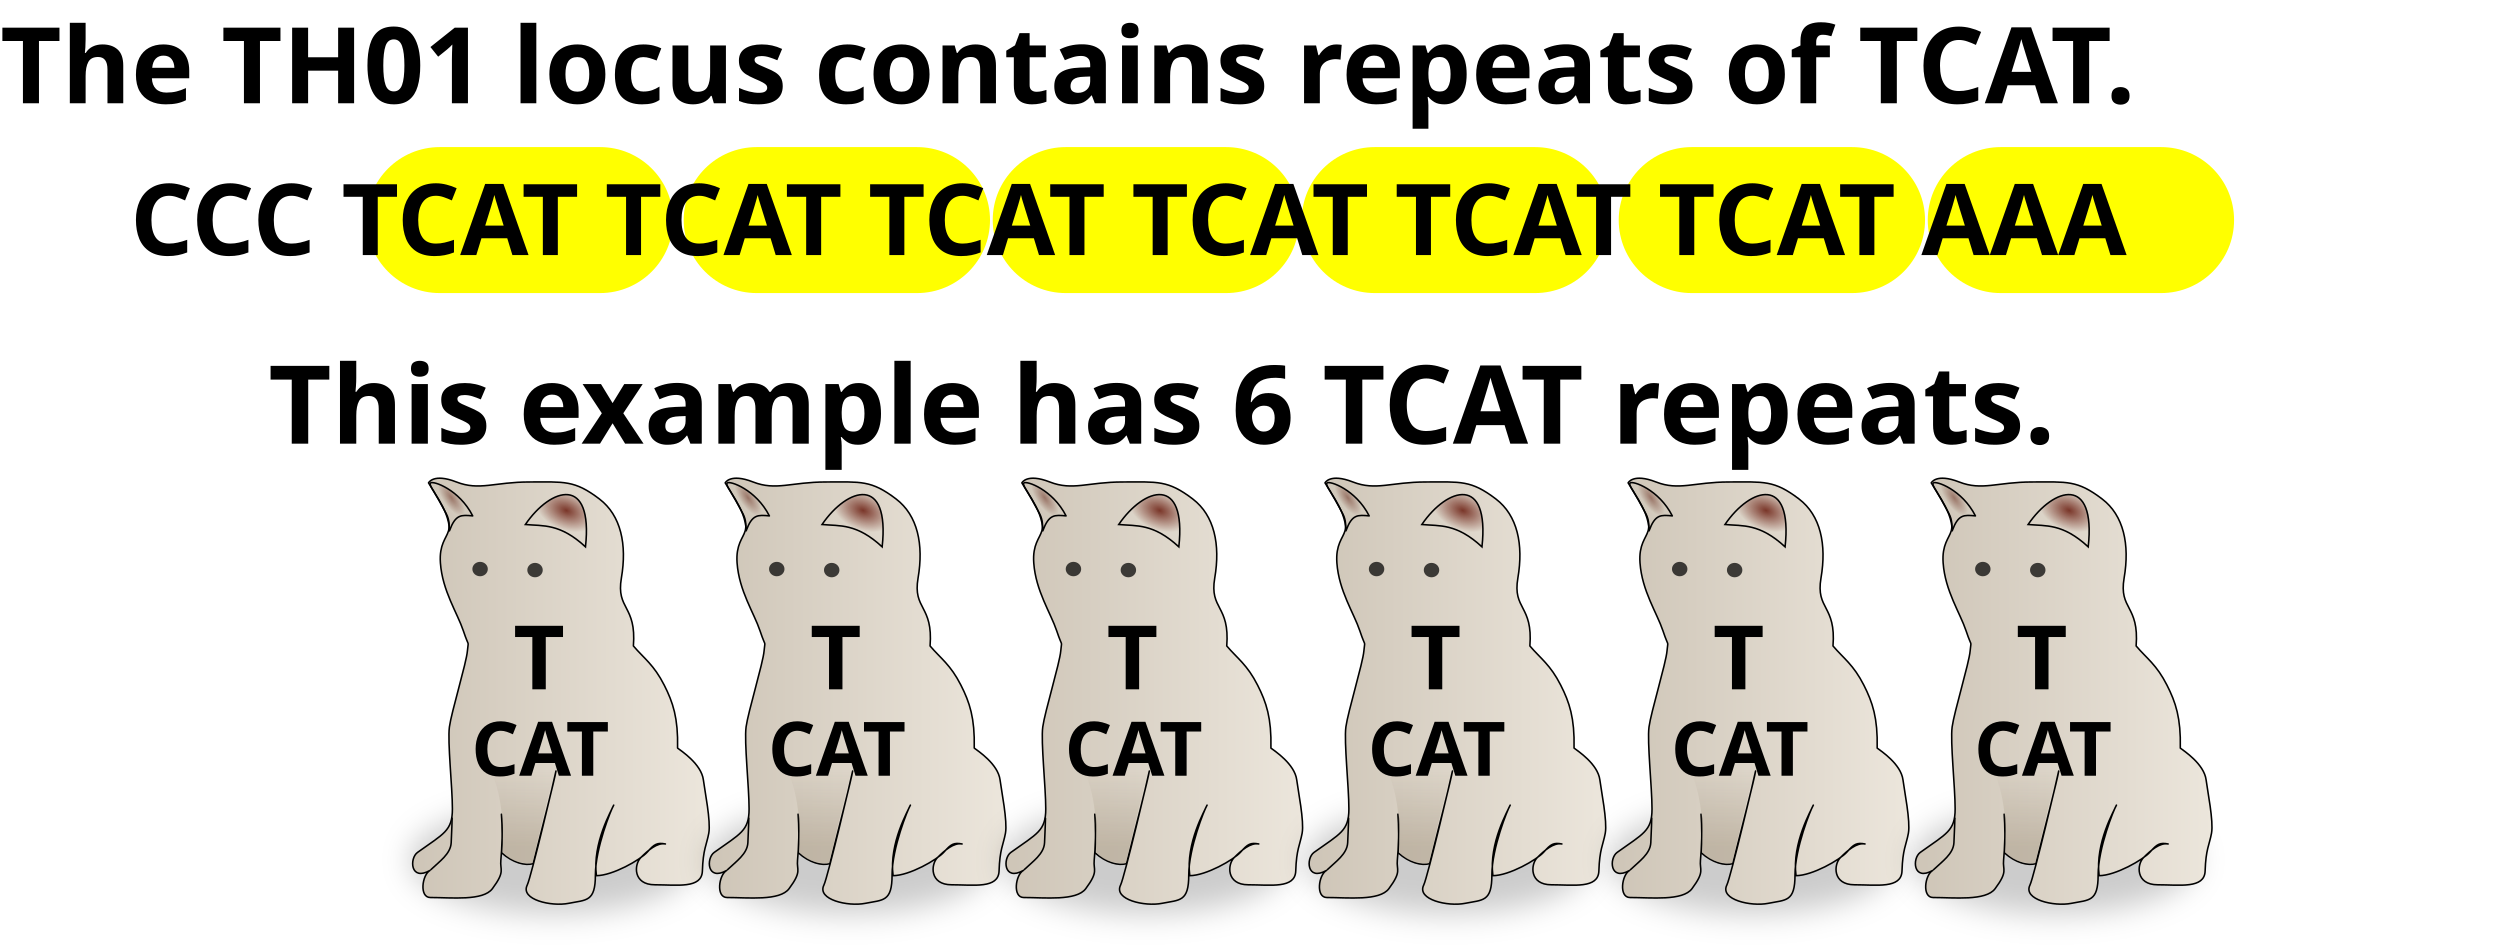
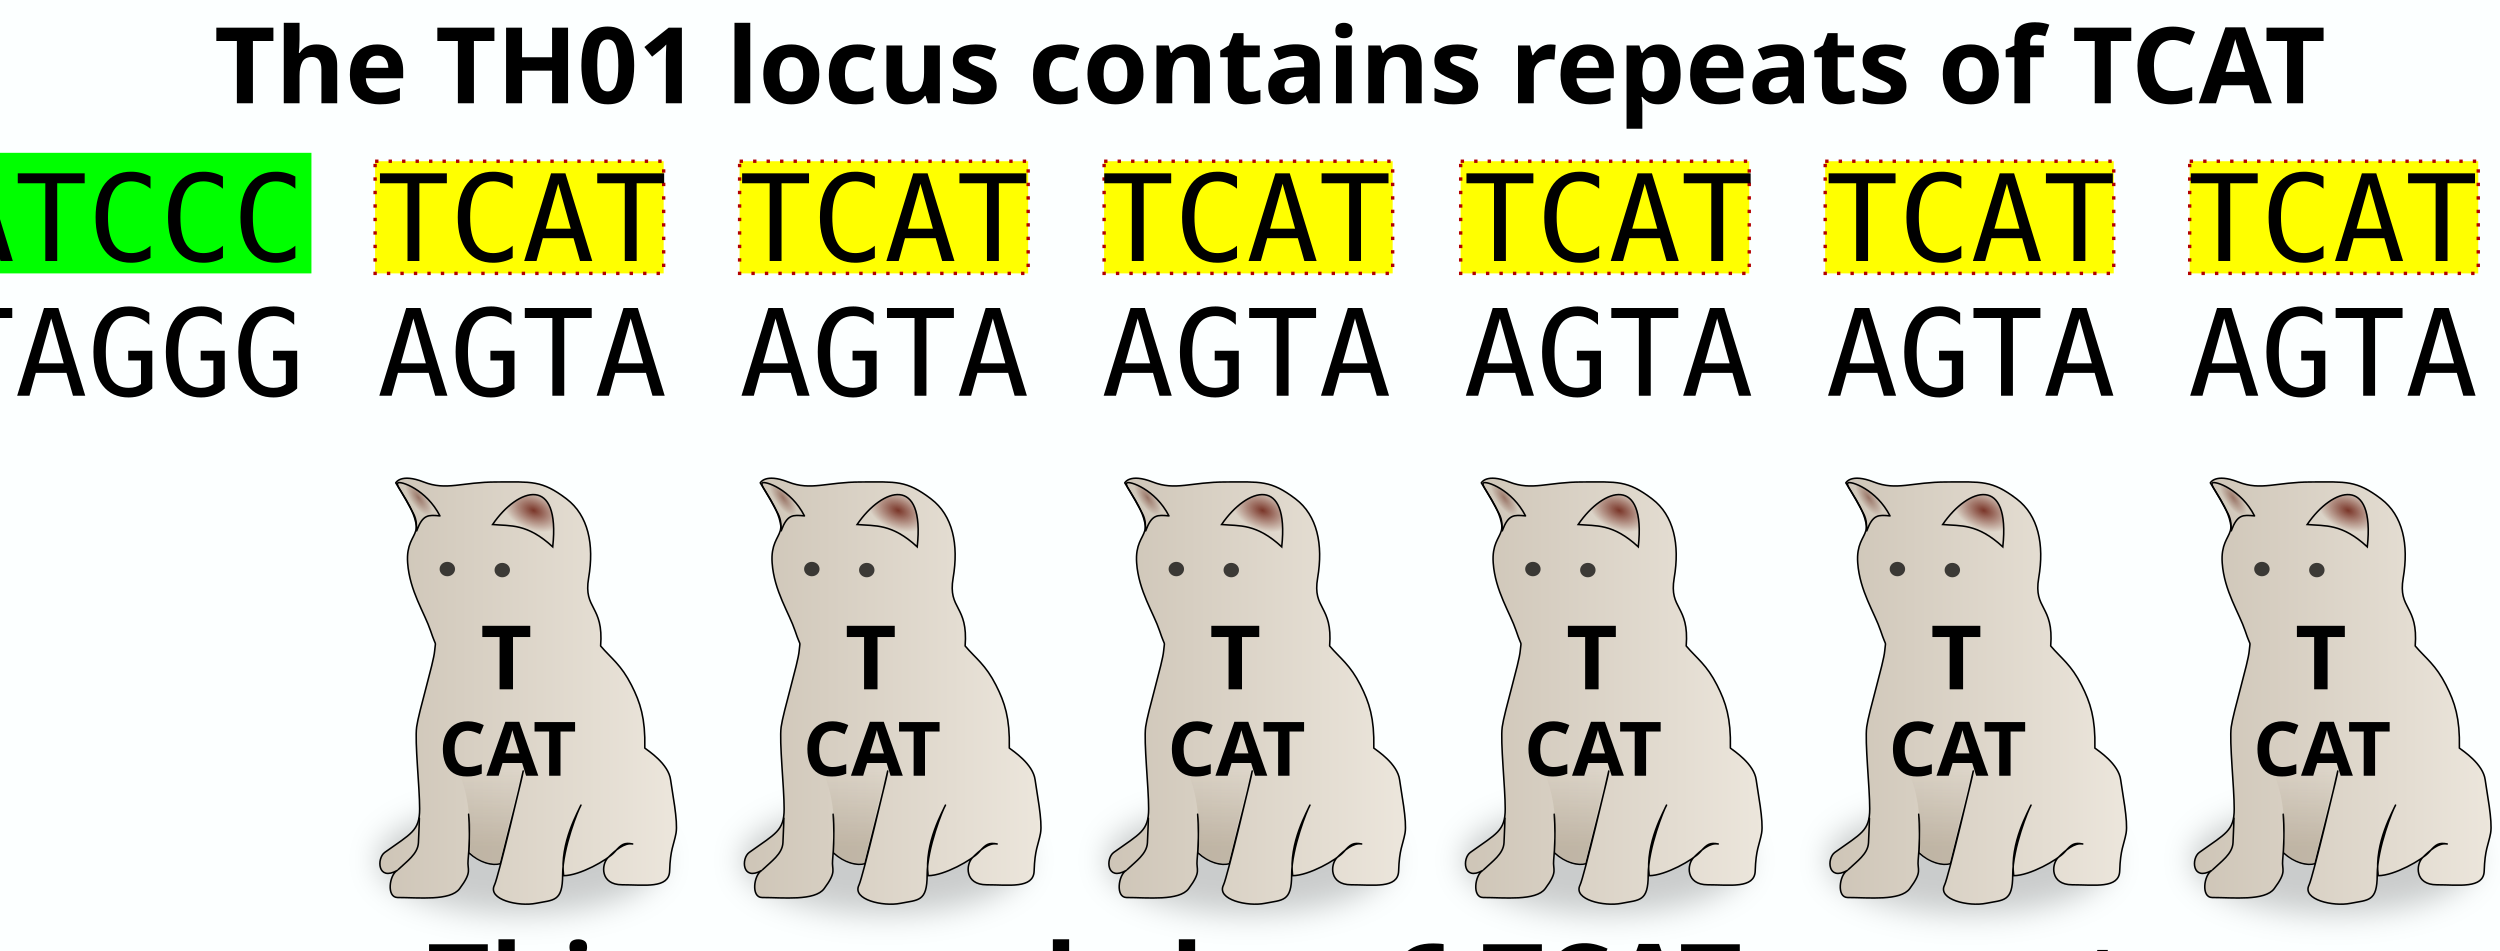
<svg xmlns="http://www.w3.org/2000/svg" xmlns:xlink="http://www.w3.org/1999/xlink" width="631" height="240" id="svg8332" version="1.1">
  <defs id="defs8334">
+     <marker style="overflow:visible;" id="marker5220" refX="0.0" refY="0.0" orient="auto">
+       <path transform="scale(0.8) rotate(180) translate(12.5,0)" style="fill-rule:evenodd;stroke:#00ff00;stroke-width:1pt;stroke-opacity:1;fill:#00ff00;fill-opacity:1" d="M 0.0,0.0 L 5.0,-5.0 L -12.5,0.0 L 5.0,5.0 L 0.0,0.0 z " id="path5218" />
+     </marker>
+     <marker orient="auto" refY="0.0" refX="0.0" id="Arrow1Lend" style="overflow:visible;">
+       <path id="path4933" d="M 0.0,0.0 L 5.0,-5.0 L -12.5,0.0 L 5.0,5.0 L 0.0,0.0 z " style="fill-rule:evenodd;stroke:#00ffff;stroke-width:1pt;stroke-opacity:1;fill:#00ffff;fill-opacity:1" transform="scale(0.8) rotate(180) translate(12.5,0)" />
+     </marker>
    <radialGradient r="19.778" fy="454.625" fx="614.201" cy="454.625" cx="614.201" gradientTransform="matrix(2.283246,0.9204791,-0.571848,1.418467,-849.4479,-1149.678)" gradientUnits="userSpaceOnUse" id="radialGradient8311" xlink:href="#linearGradient3782" />
    <linearGradient y2="1.508" x2="948.097" y1="1.508" x1="487.724" gradientTransform="translate(-433.3749,338.0116)" gradientUnits="userSpaceOnUse" id="linearGradient7782" xlink:href="#linearGradient3733" />
    <radialGradient r="19.778" fy="454.625" fx="614.201" cy="454.625" cx="614.201" gradientTransform="matrix(2.283246,0.9204791,-0.571848,1.418467,-841.503,-1141.733)" gradientUnits="userSpaceOnUse" id="radialGradient7774" xlink:href="#linearGradient3782" />
    <radialGradient r="13.921" fy="-26.231" fx="538.542" cy="-26.231" cx="538.542" gradientTransform="matrix(0.7681953,-0.5270817,1.318607,1.921804,-263.6706,375.2023)" gradientUnits="userSpaceOnUse" id="radialGradient7771" xlink:href="#linearGradient3792" />
    <radialGradient r="32.375" fy="572.437" fx="573.925" cy="572.437" cx="573.925" gradientTransform="matrix(2.451016,1.4475857e-6,-1.1270708e-6,1.916494,-1184.615,-776.3434)" gradientUnits="userSpaceOnUse" id="radialGradient7767" xlink:href="#linearGradient3814" />
    <linearGradient y2="629.325" x2="577.075" y1="676.329" x1="577.075" gradientTransform="matrix(2.446149,0,0,2.446149,-1181.429,-1076.094)" gradientUnits="userSpaceOnUse" id="linearGradient7764" xlink:href="#linearGradient3830" />
    <linearGradient gradientTransform="translate(-433.3749,640.3738)" gradientUnits="userSpaceOnUse" xlink:href="#linearGradient3733" id="linearGradient2944" y2="1.508" x2="948.097" y1="1.508" x1="487.724" />
    <radialGradient gradientTransform="matrix(2.283246,0.9204791,-0.571848,1.418467,-841.503,-839.3709)" gradientUnits="userSpaceOnUse" xlink:href="#linearGradient3782" id="radialGradient2936" fy="454.625" fx="614.201" r="19.778" cy="454.625" cx="614.201" />
    <radialGradient gradientTransform="matrix(0.7681953,-0.5270817,1.318607,1.921804,-263.6706,677.5645)" gradientUnits="userSpaceOnUse" xlink:href="#linearGradient3792" id="radialGradient2933" fy="-26.231" fx="538.542" r="13.921" cy="-26.231" cx="538.542" />
    <radialGradient gradientTransform="matrix(2.451016,1.4475857e-6,-1.1270708e-6,1.916494,-1184.615,-473.9813)" gradientUnits="userSpaceOnUse" xlink:href="#linearGradient3814" id="radialGradient2929" fy="572.437" fx="573.925" r="32.375" cy="572.437" cx="573.925" />
    <linearGradient gradientTransform="matrix(2.446149,0,0,2.446149,-1181.429,-773.7322)" gradientUnits="userSpaceOnUse" xlink:href="#linearGradient3830" id="linearGradient2926" y2="629.325" x2="577.075" y1="676.329" x1="577.075" />
    <filter id="filter4111" height="1.672" width="1.246" y="-0.336" x="-0.123" style="color-interpolation-filters:sRGB">
      <feGaussianBlur stdDeviation="29.823" id="feGaussianBlur4113" />
    </filter>
    <linearGradient id="linearGradient3782">
      <stop offset="0" style="stop-color:#7a3629;stop-opacity:1" id="stop3784" />
      <stop offset="1" style="stop-color:#7a3629;stop-opacity:0" id="stop3786" />
    </linearGradient>
    <linearGradient id="linearGradient3792">
      <stop offset="0" style="stop-color:#9a7668;stop-opacity:1" id="stop3794" />
      <stop offset="1" style="stop-color:#9a7668;stop-opacity:0" id="stop3796" />
    </linearGradient>
    <linearGradient id="linearGradient3814">
      <stop offset="0" style="stop-color:#d2cdba;stop-opacity:0.549" id="stop3816" />
      <stop offset="1" style="stop-color:#9a7668;stop-opacity:0" id="stop3818" />
    </linearGradient>
    <linearGradient id="linearGradient3830">
      <stop offset="0" style="stop-color:#ac9f8c;stop-opacity:0.549" id="stop3832" />
      <stop offset="1" style="stop-color:#ac9f8c;stop-opacity:0" id="stop3834" />
    </linearGradient>
    <linearGradient id="linearGradient3733">
      <stop offset="0" style="stop-color:#cec5b7;stop-opacity:1" id="stop3735" />
      <stop offset="1" style="stop-color:#ece6dc;stop-opacity:1" id="stop3737" />
    </linearGradient>
    <linearGradient xlink:href="#linearGradient3733" id="linearGradient9529" gradientUnits="userSpaceOnUse" gradientTransform="translate(-433.3749,338.0116)" x1="487.724" y1="1.508" x2="948.097" y2="1.508" />
    <radialGradient xlink:href="#linearGradient3782" id="radialGradient9531" gradientUnits="userSpaceOnUse" gradientTransform="matrix(2.283246,0.9204791,-0.571848,1.418467,-849.4479,-1149.678)" cx="614.201" cy="454.625" fx="614.201" fy="454.625" r="19.778" />
    <radialGradient xlink:href="#linearGradient3792" id="radialGradient9533" gradientUnits="userSpaceOnUse" gradientTransform="matrix(0.7681953,-0.5270817,1.318607,1.921804,-263.6706,375.2023)" cx="538.542" cy="-26.231" fx="538.542" fy="-26.231" r="13.921" />
    <linearGradient xlink:href="#linearGradient3830" id="linearGradient9535" gradientUnits="userSpaceOnUse" gradientTransform="matrix(2.446149,0,0,2.446149,-1181.429,-1076.094)" x1="577.075" y1="676.329" x2="577.075" y2="629.325" />
    <linearGradient xlink:href="#linearGradient3733" id="linearGradient9563" gradientUnits="userSpaceOnUse" gradientTransform="translate(-433.3749,338.0116)" x1="487.724" y1="1.508" x2="948.097" y2="1.508" />
    <radialGradient xlink:href="#linearGradient3782" id="radialGradient9565" gradientUnits="userSpaceOnUse" gradientTransform="matrix(2.283246,0.9204791,-0.571848,1.418467,-849.4479,-1149.678)" cx="614.201" cy="454.625" fx="614.201" fy="454.625" r="19.778" />
    <radialGradient xlink:href="#linearGradient3792" id="radialGradient9567" gradientUnits="userSpaceOnUse" gradientTransform="matrix(0.7681953,-0.5270817,1.318607,1.921804,-263.6706,375.2023)" cx="538.542" cy="-26.231" fx="538.542" fy="-26.231" r="13.921" />
    <linearGradient xlink:href="#linearGradient3830" id="linearGradient9569" gradientUnits="userSpaceOnUse" gradientTransform="matrix(2.446149,0,0,2.446149,-1181.429,-1076.094)" x1="577.075" y1="676.329" x2="577.075" y2="629.325" />
    <linearGradient xlink:href="#linearGradient3733" id="linearGradient9597" gradientUnits="userSpaceOnUse" gradientTransform="translate(-433.3749,338.0116)" x1="487.724" y1="1.508" x2="948.097" y2="1.508" />
    <radialGradient xlink:href="#linearGradient3782" id="radialGradient9599" gradientUnits="userSpaceOnUse" gradientTransform="matrix(2.283246,0.9204791,-0.571848,1.418467,-849.4479,-1149.678)" cx="614.201" cy="454.625" fx="614.201" fy="454.625" r="19.778" />
    <radialGradient xlink:href="#linearGradient3792" id="radialGradient9601" gradientUnits="userSpaceOnUse" gradientTransform="matrix(0.7681953,-0.5270817,1.318607,1.921804,-263.6706,375.2023)" cx="538.542" cy="-26.231" fx="538.542" fy="-26.231" r="13.921" />
    <linearGradient xlink:href="#linearGradient3830" id="linearGradient9603" gradientUnits="userSpaceOnUse" gradientTransform="matrix(2.446149,0,0,2.446149,-1181.429,-1076.094)" x1="577.075" y1="676.329" x2="577.075" y2="629.325" />
    <linearGradient xlink:href="#linearGradient3733" id="linearGradient9631" gradientUnits="userSpaceOnUse" gradientTransform="translate(-433.3749,338.0116)" x1="487.724" y1="1.508" x2="948.097" y2="1.508" />
    <radialGradient xlink:href="#linearGradient3782" id="radialGradient9633" gradientUnits="userSpaceOnUse" gradientTransform="matrix(2.283246,0.9204791,-0.571848,1.418467,-849.4479,-1149.678)" cx="614.201" cy="454.625" fx="614.201" fy="454.625" r="19.778" />
    <radialGradient xlink:href="#linearGradient3792" id="radialGradient9635" gradientUnits="userSpaceOnUse" gradientTransform="matrix(0.7681953,-0.5270817,1.318607,1.921804,-263.6706,375.2023)" cx="538.542" cy="-26.231" fx="538.542" fy="-26.231" r="13.921" />
    <linearGradient xlink:href="#linearGradient3830" id="linearGradient9637" gradientUnits="userSpaceOnUse" gradientTransform="matrix(2.446149,0,0,2.446149,-1181.429,-1076.094)" x1="577.075" y1="676.329" x2="577.075" y2="629.325" />
    <linearGradient xlink:href="#linearGradient3733" id="linearGradient9665" gradientUnits="userSpaceOnUse" gradientTransform="translate(-433.3749,338.0116)" x1="487.724" y1="1.508" x2="948.097" y2="1.508" />
    <radialGradient xlink:href="#linearGradient3782" id="radialGradient9667" gradientUnits="userSpaceOnUse" gradientTransform="matrix(2.283246,0.9204791,-0.571848,1.418467,-849.4479,-1149.678)" cx="614.201" cy="454.625" fx="614.201" fy="454.625" r="19.778" />
    <radialGradient xlink:href="#linearGradient3792" id="radialGradient9669" gradientUnits="userSpaceOnUse" gradientTransform="matrix(0.7681953,-0.5270817,1.318607,1.921804,-263.6706,375.2023)" cx="538.542" cy="-26.231" fx="538.542" fy="-26.231" r="13.921" />
    <linearGradient xlink:href="#linearGradient3830" id="linearGradient9671" gradientUnits="userSpaceOnUse" gradientTransform="matrix(2.446149,0,0,2.446149,-1181.429,-1076.094)" x1="577.075" y1="676.329" x2="577.075" y2="629.325" />
  </defs>
  <g id="layer1" transform="translate(0,-812.3622)">
-     <rect style="fill:#ffff00;fill-opacity:1;stroke:none" id="rect8356" width="77.313" height="36.845" x="92.566" y="849.489" ry="18.423" />
-     <rect ry="18.423" y="849.489" x="172.566" height="36.845" width="77.313" id="rect4294" style="fill:#ffff00;fill-opacity:1;stroke:none" />
-     <rect style="fill:#ffff00;fill-opacity:1;stroke:none" id="rect4296" width="77.313" height="36.845" x="250.566" y="849.489" ry="18.423" />
-     <rect ry="18.423" y="849.489" x="328.566" height="36.845" width="77.313" id="rect4298" style="fill:#ffff00;fill-opacity:1;stroke:none" />
-     <rect style="fill:#ffff00;fill-opacity:1;stroke:none" id="rect4300" width="77.313" height="36.845" x="408.566" y="849.489" ry="18.423" />
-     <rect ry="18.423" y="849.489" x="486.566" height="36.845" width="77.313" id="rect4302" style="fill:#ffff00;fill-opacity:1;stroke:none" />
-     <text xml:space="preserve" style="font-style:normal;font-weight:bold;font-size:25.031px;line-height:125%;font-family:Sans;-inkscape-font-specification:'Sans Bold';letter-spacing:0px;word-spacing:0px;fill:#000000;fill-opacity:1;stroke:none" x="32.858" y="845.458" id="text8340">
-       <tspan id="tspan8342" x="32.858" y="845.458" />
-       <tspan x="32.858" y="876.747" id="tspan8344">CCC TCAT TCAT TCAT TCAT TCAT TCAT AAA</tspan>
-       <tspan x="32.858" y="908.035" id="tspan8346" />
+     <rect style="fill:#fcffff;fill-opacity:1;stroke:none;stroke-width:0.923;stroke-miterlimit:4;stroke-dasharray:0.923, 2.769;stroke-dashoffset:0;stroke-opacity:1" id="rect4910" width="1674.286" height="298.571" x="-480" y="780.934" />
+     <rect style="fill:#ffff00;fill-opacity:1;stroke:#b30000;stroke-width:0.851;stroke-miterlimit:4;stroke-dasharray:0.851, 2.552;stroke-dashoffset:0;stroke-opacity:1" id="rect8356" width="72.835" height="28.31" x="94.676" y="853.057" ry="14.155" rx="0" />
+     <text xml:space="preserve" style="font-style:normal;font-weight:bold;line-height:0%;font-family:sans-serif;-inkscape-font-specification:'Sans Bold';letter-spacing:0px;word-spacing:0px;fill:#000000;fill-opacity:1;stroke:none" x="107.746" y="1070.341" id="text8348">
+       <tspan id="tspan8350" x="107.746" y="1070.341" style="font-size:27.508px;line-height:1.25;font-family:sans-serif">This example has 6 TCAT repeats </tspan>
    </text>
-     <text xml:space="preserve" style="font-style:normal;font-weight:bold;font-size:27.508px;line-height:125%;font-family:Sans;-inkscape-font-specification:'Sans Bold';letter-spacing:0px;word-spacing:0px;fill:#000000;fill-opacity:1;stroke:none" x="67.746" y="924.341" id="text8348">
-       <tspan id="tspan8350" x="67.746" y="924.341">This example has 6 TCAT repeats. </tspan>
+     <text xml:space="preserve" style="font-style:normal;font-weight:bold;line-height:0%;font-family:sans-serif;-inkscape-font-specification:'Sans Bold';letter-spacing:0px;word-spacing:0px;fill:#000000;fill-opacity:1;stroke:none" x="54.069" y="838.432" id="text8352">
+       <tspan id="tspan8354" x="54.069" y="838.432" style="font-size:26.729px;line-height:1.25;font-family:sans-serif">The TH01 locus contains repeats of TCAT  </tspan>
    </text>
-     <text xml:space="preserve" style="font-style:normal;font-weight:bold;font-size:26.729px;line-height:125%;font-family:Sans;-inkscape-font-specification:'Sans Bold';letter-spacing:0px;word-spacing:0px;fill:#000000;fill-opacity:1;stroke:none" x="0.069" y="838.432" id="text8352">
-       <tspan id="tspan8354" x="0.069" y="838.432">The TH01 locus contains repeats of TCAT.  </tspan>
-     </text>
-     <g id="g9489" transform="matrix(0.1634808,0,0,0.1634808,95.06807,931.3141)">
+     <g id="g9489" transform="matrix(0.1634808,0,0,0.1634808,86.7981,931.3141)">
      <path d="m 758.904,1062.985 a 291.086,106.558 0 1 1 -582.173,0 291.086,106.558 0 1 1 582.173,0 z" transform="matrix(0.7563423,0,0,0.7811497,-82.87999,-230.281)" id="path4109" style="opacity:0.2;fill:#000000;fill-opacity:1;stroke:none;filter:url(#filter4111)" />
      <path d="m 464.592,427.375 c 1.034,-46.481 -7.104,-70.6 -20.554,-97.109 -16.066,-31.667 -31.059,-41.112 -47.656,-60.564 4.963,-63.274 -26.931,-55.86 -18.526,-104.982 8.838,-51.652 -0.574,-96.535 -33.965,-121.964 -38.567,-29.371 -54.035,-26.245 -108.069,-26.245 -54.035,0 -77.192,13.895 -112.701,0 -35.508,-13.895 -43.063,1.379 -43.063,1.379 0,0 11.986,18.361 27.424,47.694 5.19,9.86 5.11,20.462 3.444,26.341 -3.29,11.611 -14.557,20.94 -12.507,49.637 3.088,43.228 26.245,77.192 35.508,104.982 9.263,27.789 7.719,12.351 6.175,30.877 -1.544,18.526 -24.701,94.175 -27.789,117.332 -3.088,23.158 4.631,92.631 4.631,126.595 0,33.965 -13.357,38.037 -53.833,67.068 -12.698,9.108 -11.286,45.153 19.254,27.818 -12.248,6.881 -16.865,41.835 0.593,41.835 32.421,0 81.365,5.66 95.74,-13.671 20.205,-27.17 11.489,-28.393 13.033,-43.831 1.544,-15.438 3.49,-54.673 0.906,-71.096 1.264,15.809 1.601,44.57 0.303,59.528 16.982,15.438 37.097,20.692 48.754,16.545 11.331,-44.785 34.128,-133.702 35.15,-142.76 -1.443,8.436 -38.271,163.625 -44.391,176.099 -11.065,22.554 37.484,33.455 63.923,28.17 27.588,-5.515 41.338,-2.126 41.338,-43.809 0,-41.684 24.4,-101.57 28.27,-107.789 -2.865,7.251 -33.147,58.361 -26.727,108.874 24.702,0 67.929,-24.243 78.736,-36.593 10.807,-12.351 15.095,-14.691 27.789,-12.351 -12.814,-2.472 -27.085,10.147 -37.892,20.954 -10.807,10.807 -12.272,42.064 21.692,42.064 33.965,0 72.441,6.484 73.322,-21.334 1.063,-33.562 6.399,-39.738 9.867,-58.264 3.421,-18.273 -6.273,-65.725 -8.323,-82.226 -3.073,-24.744 -34.566,-45.103 -39.86,-49.202 z" id="path2932" style="fill:url(#linearGradient7782);fill-opacity:1;stroke:#000000;stroke-width:2.446px;stroke-linecap:butt;stroke-linejoin:round;stroke-opacity:1" />
      <path d="m 229.568,82.193 c 39.794,-58.196 104.9,-76.115 92.85,34.474 -39.527,-36.366 -65.013,-32.012 -92.85,-34.474 z" id="path3756" style="fill:url(#radialGradient8311);fill-opacity:1;stroke:#000000;stroke-width:2.446px;stroke-linecap:butt;stroke-linejoin:miter;stroke-opacity:1" />
      <path d="m 112.368,91.969 c -0.01,-35.629 -34.475,-69.014 -29.202,-73.892 4.091,-3.785 44.363,9.954 65.11,50.783 -17.765,-1.57 -26.407,-2.724 -35.908,23.11 z" id="path3756-4" style="fill:url(#radialGradient7771);fill-opacity:1;stroke:#000000;stroke-width:2.446px;stroke-linecap:butt;stroke-linejoin:round;stroke-opacity:1" />
      <path d="m 83.801,614.969 c 12.989,-12.508 30.308,-24.054 31.27,-41.373 0.962,-17.319 1.443,-38.005 1.443,-38.005" id="path3780" style="fill:none;stroke:#000000;stroke-width:2.446px;stroke-linecap:round;stroke-linejoin:miter;stroke-opacity:1" />
      <path d="m 175.191,460.329 c 22.455,45.305 20.018,106.84 19.478,127.581 13.748,16.247 32.541,17.757 45.706,17.357 7.919,-33.015 29.192,-126.191 36.691,-148.687 7.509,-22.527 -118.536,-29.868 -101.874,3.749 z" id="path3820" style="fill:url(#linearGradient7764);fill-opacity:1;stroke:none" />
-       <text id="text7785" y="336.621" x="210.977" style="font-style:normal;font-weight:bold;font-size:38.62px;line-height:125%;font-family:Sans;-inkscape-font-specification:'Sans Bold';letter-spacing:0px;word-spacing:0px;fill:#000000;fill-opacity:1;stroke:none" xml:space="preserve">
-         <tspan style="font-size:137.315px" y="336.621" x="210.977" id="tspan7787">T</tspan>
+       <text id="text7785" y="336.621" x="210.977" style="font-style:normal;font-weight:bold;line-height:0%;font-family:sans-serif;-inkscape-font-specification:'Sans Bold';letter-spacing:0px;word-spacing:0px;fill:#000000;fill-opacity:1;stroke:none" xml:space="preserve">
+         <tspan style="font-size:137.315px;line-height:1.25;font-family:sans-serif" y="336.621" x="210.977" id="tspan7787">T</tspan>
      </text>
-       <text id="text7789" y="470.07" x="146.066" style="font-style:normal;font-weight:bold;font-size:116.122px;line-height:125%;font-family:Sans;-inkscape-font-specification:'Sans Bold';letter-spacing:0px;word-spacing:0px;fill:#000000;fill-opacity:1;stroke:none" xml:space="preserve">
-         <tspan y="470.07" x="146.066" id="tspan7791">CAT</tspan>
+       <text id="text7789" y="470.07" x="146.066" style="font-style:normal;font-weight:bold;line-height:0%;font-family:sans-serif;-inkscape-font-specification:'Sans Bold';letter-spacing:0px;word-spacing:0px;fill:#000000;fill-opacity:1;stroke:none" xml:space="preserve">
+         <tspan y="470.07" x="146.066" id="tspan7791" style="font-size:116.122px;line-height:1.25;font-family:sans-serif">CAT</tspan>
      </text>
      <ellipse transform="translate(-11.12288,7.944915)" id="path7793" style="fill:#000000;fill-opacity:0.726;stroke:none" cx="170.816" cy="143.008" rx="11.917" ry="11.123" />
      <ellipse transform="translate(73.69915,9.533898)" id="path8305" style="fill:#000000;fill-opacity:0.726;stroke:none" cx="170.816" cy="143.008" rx="11.917" ry="11.123" />
    </g>
-     <g transform="matrix(0.1634808,0,0,0.1634808,169.9493,931.3141)" id="g9503">
+     <g transform="matrix(0.1634808,0,0,0.1634808,178.7981,931.3141)" id="g9503">
      <path style="opacity:0.2;fill:#000000;fill-opacity:1;stroke:none;filter:url(#filter4111)" id="path9505" transform="matrix(0.7563423,0,0,0.7811497,-82.87999,-230.281)" d="m 758.904,1062.985 a 291.086,106.558 0 1 1 -582.173,0 291.086,106.558 0 1 1 582.173,0 z" />
      <path style="fill:url(#linearGradient9529);fill-opacity:1;stroke:#000000;stroke-width:2.446px;stroke-linecap:butt;stroke-linejoin:round;stroke-opacity:1" id="path9507" d="m 464.592,427.375 c 1.034,-46.481 -7.104,-70.6 -20.554,-97.109 -16.066,-31.667 -31.059,-41.112 -47.656,-60.564 4.963,-63.274 -26.931,-55.86 -18.526,-104.982 8.838,-51.652 -0.574,-96.535 -33.965,-121.964 -38.567,-29.371 -54.035,-26.245 -108.069,-26.245 -54.035,0 -77.192,13.895 -112.701,0 -35.508,-13.895 -43.063,1.379 -43.063,1.379 0,0 11.986,18.361 27.424,47.694 5.19,9.86 5.11,20.462 3.444,26.341 -3.29,11.611 -14.557,20.94 -12.507,49.637 3.088,43.228 26.245,77.192 35.508,104.982 9.263,27.789 7.719,12.351 6.175,30.877 -1.544,18.526 -24.701,94.175 -27.789,117.332 -3.088,23.158 4.631,92.631 4.631,126.595 0,33.965 -13.357,38.037 -53.833,67.068 -12.698,9.108 -11.286,45.153 19.254,27.818 -12.248,6.881 -16.865,41.835 0.593,41.835 32.421,0 81.365,5.66 95.74,-13.671 20.205,-27.17 11.489,-28.393 13.033,-43.831 1.544,-15.438 3.49,-54.673 0.906,-71.096 1.264,15.809 1.601,44.57 0.303,59.528 16.982,15.438 37.097,20.692 48.754,16.545 11.331,-44.785 34.128,-133.702 35.15,-142.76 -1.443,8.436 -38.271,163.625 -44.391,176.099 -11.065,22.554 37.484,33.455 63.923,28.17 27.588,-5.515 41.338,-2.126 41.338,-43.809 0,-41.684 24.4,-101.57 28.27,-107.789 -2.865,7.251 -33.147,58.361 -26.727,108.874 24.702,0 67.929,-24.243 78.736,-36.593 10.807,-12.351 15.095,-14.691 27.789,-12.351 -12.814,-2.472 -27.085,10.147 -37.892,20.954 -10.807,10.807 -12.272,42.064 21.692,42.064 33.965,0 72.441,6.484 73.322,-21.334 1.063,-33.562 6.399,-39.738 9.867,-58.264 3.421,-18.273 -6.273,-65.725 -8.323,-82.226 -3.073,-24.744 -34.566,-45.103 -39.86,-49.202 z" />
      <path style="fill:url(#radialGradient9531);fill-opacity:1;stroke:#000000;stroke-width:2.446px;stroke-linecap:butt;stroke-linejoin:miter;stroke-opacity:1" id="path9509" d="m 229.568,82.193 c 39.794,-58.196 104.9,-76.115 92.85,34.474 -39.527,-36.366 -65.013,-32.012 -92.85,-34.474 z" />
      <path style="fill:url(#radialGradient9533);fill-opacity:1;stroke:#000000;stroke-width:2.446px;stroke-linecap:butt;stroke-linejoin:round;stroke-opacity:1" id="path9511" d="m 112.368,91.969 c -0.01,-35.629 -34.475,-69.014 -29.202,-73.892 4.091,-3.785 44.363,9.954 65.11,50.783 -17.765,-1.57 -26.407,-2.724 -35.908,23.11 z" />
      <path style="fill:none;stroke:#000000;stroke-width:2.446px;stroke-linecap:round;stroke-linejoin:miter;stroke-opacity:1" id="path9513" d="m 83.801,614.969 c 12.989,-12.508 30.308,-24.054 31.27,-41.373 0.962,-17.319 1.443,-38.005 1.443,-38.005" />
      <path style="fill:url(#linearGradient9535);fill-opacity:1;stroke:none" id="path9515" d="m 175.191,460.329 c 22.455,45.305 20.018,106.84 19.478,127.581 13.748,16.247 32.541,17.757 45.706,17.357 7.919,-33.015 29.192,-126.191 36.691,-148.687 7.509,-22.527 -118.536,-29.868 -101.874,3.749 z" />
-       <text xml:space="preserve" style="font-style:normal;font-weight:bold;font-size:38.62px;line-height:125%;font-family:Sans;-inkscape-font-specification:'Sans Bold';letter-spacing:0px;word-spacing:0px;fill:#000000;fill-opacity:1;stroke:none" x="210.977" y="336.621" id="text9517">
-         <tspan id="tspan9519" x="210.977" y="336.621" style="font-size:137.315px">T</tspan>
+       <text xml:space="preserve" style="font-style:normal;font-weight:bold;line-height:0%;font-family:sans-serif;-inkscape-font-specification:'Sans Bold';letter-spacing:0px;word-spacing:0px;fill:#000000;fill-opacity:1;stroke:none" x="210.977" y="336.621" id="text9517">
+         <tspan id="tspan9519" x="210.977" y="336.621" style="font-size:137.315px;line-height:1.25;font-family:sans-serif">T</tspan>
      </text>
-       <text xml:space="preserve" style="font-style:normal;font-weight:bold;font-size:116.122px;line-height:125%;font-family:Sans;-inkscape-font-specification:'Sans Bold';letter-spacing:0px;word-spacing:0px;fill:#000000;fill-opacity:1;stroke:none" x="146.066" y="470.07" id="text9521">
-         <tspan id="tspan9523" x="146.066" y="470.07">CAT</tspan>
+       <text xml:space="preserve" style="font-style:normal;font-weight:bold;line-height:0%;font-family:sans-serif;-inkscape-font-specification:'Sans Bold';letter-spacing:0px;word-spacing:0px;fill:#000000;fill-opacity:1;stroke:none" x="146.066" y="470.07" id="text9521">
+         <tspan id="tspan9523" x="146.066" y="470.07" style="font-size:116.122px;line-height:1.25;font-family:sans-serif">CAT</tspan>
      </text>
      <ellipse style="fill:#000000;fill-opacity:0.726;stroke:none" id="path9525" transform="translate(-11.12288,7.944915)" cx="170.816" cy="143.008" rx="11.917" ry="11.123" />
      <ellipse style="fill:#000000;fill-opacity:0.726;stroke:none" id="path9527" transform="translate(73.69915,9.533898)" cx="170.816" cy="143.008" rx="11.917" ry="11.123" />
    </g>
-     <g id="g9537" transform="matrix(0.1634808,0,0,0.1634808,244.8306,931.3141)">
+     <g id="g9537" transform="matrix(0.1634808,0,0,0.1634808,270.7981,931.3141)">
      <path d="m 758.904,1062.985 a 291.086,106.558 0 1 1 -582.173,0 291.086,106.558 0 1 1 582.173,0 z" transform="matrix(0.7563423,0,0,0.7811497,-82.87999,-230.281)" id="path9539" style="opacity:0.2;fill:#000000;fill-opacity:1;stroke:none;filter:url(#filter4111)" />
      <path d="m 464.592,427.375 c 1.034,-46.481 -7.104,-70.6 -20.554,-97.109 -16.066,-31.667 -31.059,-41.112 -47.656,-60.564 4.963,-63.274 -26.931,-55.86 -18.526,-104.982 8.838,-51.652 -0.574,-96.535 -33.965,-121.964 -38.567,-29.371 -54.035,-26.245 -108.069,-26.245 -54.035,0 -77.192,13.895 -112.701,0 -35.508,-13.895 -43.063,1.379 -43.063,1.379 0,0 11.986,18.361 27.424,47.694 5.19,9.86 5.11,20.462 3.444,26.341 -3.29,11.611 -14.557,20.94 -12.507,49.637 3.088,43.228 26.245,77.192 35.508,104.982 9.263,27.789 7.719,12.351 6.175,30.877 -1.544,18.526 -24.701,94.175 -27.789,117.332 -3.088,23.158 4.631,92.631 4.631,126.595 0,33.965 -13.357,38.037 -53.833,67.068 -12.698,9.108 -11.286,45.153 19.254,27.818 -12.248,6.881 -16.865,41.835 0.593,41.835 32.421,0 81.365,5.66 95.74,-13.671 20.205,-27.17 11.489,-28.393 13.033,-43.831 1.544,-15.438 3.49,-54.673 0.906,-71.096 1.264,15.809 1.601,44.57 0.303,59.528 16.982,15.438 37.097,20.692 48.754,16.545 11.331,-44.785 34.128,-133.702 35.15,-142.76 -1.443,8.436 -38.271,163.625 -44.391,176.099 -11.065,22.554 37.484,33.455 63.923,28.17 27.588,-5.515 41.338,-2.126 41.338,-43.809 0,-41.684 24.4,-101.57 28.27,-107.789 -2.865,7.251 -33.147,58.361 -26.727,108.874 24.702,0 67.929,-24.243 78.736,-36.593 10.807,-12.351 15.095,-14.691 27.789,-12.351 -12.814,-2.472 -27.085,10.147 -37.892,20.954 -10.807,10.807 -12.272,42.064 21.692,42.064 33.965,0 72.441,6.484 73.322,-21.334 1.063,-33.562 6.399,-39.738 9.867,-58.264 3.421,-18.273 -6.273,-65.725 -8.323,-82.226 -3.073,-24.744 -34.566,-45.103 -39.86,-49.202 z" id="path9541" style="fill:url(#linearGradient9563);fill-opacity:1;stroke:#000000;stroke-width:2.446px;stroke-linecap:butt;stroke-linejoin:round;stroke-opacity:1" />
      <path d="m 229.568,82.193 c 39.794,-58.196 104.9,-76.115 92.85,34.474 -39.527,-36.366 -65.013,-32.012 -92.85,-34.474 z" id="path9543" style="fill:url(#radialGradient9565);fill-opacity:1;stroke:#000000;stroke-width:2.446px;stroke-linecap:butt;stroke-linejoin:miter;stroke-opacity:1" />
      <path d="m 112.368,91.969 c -0.01,-35.629 -34.475,-69.014 -29.202,-73.892 4.091,-3.785 44.363,9.954 65.11,50.783 -17.765,-1.57 -26.407,-2.724 -35.908,23.11 z" id="path9545" style="fill:url(#radialGradient9567);fill-opacity:1;stroke:#000000;stroke-width:2.446px;stroke-linecap:butt;stroke-linejoin:round;stroke-opacity:1" />
      <path d="m 83.801,614.969 c 12.989,-12.508 30.308,-24.054 31.27,-41.373 0.962,-17.319 1.443,-38.005 1.443,-38.005" id="path9547" style="fill:none;stroke:#000000;stroke-width:2.446px;stroke-linecap:round;stroke-linejoin:miter;stroke-opacity:1" />
      <path d="m 175.191,460.329 c 22.455,45.305 20.018,106.84 19.478,127.581 13.748,16.247 32.541,17.757 45.706,17.357 7.919,-33.015 29.192,-126.191 36.691,-148.687 7.509,-22.527 -118.536,-29.868 -101.874,3.749 z" id="path9549" style="fill:url(#linearGradient9569);fill-opacity:1;stroke:none" />
-       <text id="text9551" y="336.621" x="210.977" style="font-style:normal;font-weight:bold;font-size:38.62px;line-height:125%;font-family:Sans;-inkscape-font-specification:'Sans Bold';letter-spacing:0px;word-spacing:0px;fill:#000000;fill-opacity:1;stroke:none" xml:space="preserve">
-         <tspan style="font-size:137.315px" y="336.621" x="210.977" id="tspan9553">T</tspan>
+       <text id="text9551" y="336.621" x="210.977" style="font-style:normal;font-weight:bold;line-height:0%;font-family:sans-serif;-inkscape-font-specification:'Sans Bold';letter-spacing:0px;word-spacing:0px;fill:#000000;fill-opacity:1;stroke:none" xml:space="preserve">
+         <tspan style="font-size:137.315px;line-height:1.25;font-family:sans-serif" y="336.621" x="210.977" id="tspan9553">T</tspan>
      </text>
-       <text id="text9555" y="470.07" x="146.066" style="font-style:normal;font-weight:bold;font-size:116.122px;line-height:125%;font-family:Sans;-inkscape-font-specification:'Sans Bold';letter-spacing:0px;word-spacing:0px;fill:#000000;fill-opacity:1;stroke:none" xml:space="preserve">
-         <tspan y="470.07" x="146.066" id="tspan9557">CAT</tspan>
+       <text id="text9555" y="470.07" x="146.066" style="font-style:normal;font-weight:bold;line-height:0%;font-family:sans-serif;-inkscape-font-specification:'Sans Bold';letter-spacing:0px;word-spacing:0px;fill:#000000;fill-opacity:1;stroke:none" xml:space="preserve">
+         <tspan y="470.07" x="146.066" id="tspan9557" style="font-size:116.122px;line-height:1.25;font-family:sans-serif">CAT</tspan>
      </text>
      <ellipse transform="translate(-11.12288,7.944915)" id="path9559" style="fill:#000000;fill-opacity:0.726;stroke:none" cx="170.816" cy="143.008" rx="11.917" ry="11.123" />
      <ellipse transform="translate(73.69915,9.533898)" id="path9561" style="fill:#000000;fill-opacity:0.726;stroke:none" cx="170.816" cy="143.008" rx="11.917" ry="11.123" />
    </g>
-     <g transform="matrix(0.1634808,0,0,0.1634808,321.3397,931.3141)" id="g9571">
+     <g transform="matrix(0.1634808,0,0,0.1634808,360.7981,931.3141)" id="g9571">
      <path style="opacity:0.2;fill:#000000;fill-opacity:1;stroke:none;filter:url(#filter4111)" id="path9573" transform="matrix(0.7563423,0,0,0.7811497,-82.87999,-230.281)" d="m 758.904,1062.985 a 291.086,106.558 0 1 1 -582.173,0 291.086,106.558 0 1 1 582.173,0 z" />
      <path style="fill:url(#linearGradient9597);fill-opacity:1;stroke:#000000;stroke-width:2.446px;stroke-linecap:butt;stroke-linejoin:round;stroke-opacity:1" id="path9575" d="m 464.592,427.375 c 1.034,-46.481 -7.104,-70.6 -20.554,-97.109 -16.066,-31.667 -31.059,-41.112 -47.656,-60.564 4.963,-63.274 -26.931,-55.86 -18.526,-104.982 8.838,-51.652 -0.574,-96.535 -33.965,-121.964 -38.567,-29.371 -54.035,-26.245 -108.069,-26.245 -54.035,0 -77.192,13.895 -112.701,0 -35.508,-13.895 -43.063,1.379 -43.063,1.379 0,0 11.986,18.361 27.424,47.694 5.19,9.86 5.11,20.462 3.444,26.341 -3.29,11.611 -14.557,20.94 -12.507,49.637 3.088,43.228 26.245,77.192 35.508,104.982 9.263,27.789 7.719,12.351 6.175,30.877 -1.544,18.526 -24.701,94.175 -27.789,117.332 -3.088,23.158 4.631,92.631 4.631,126.595 0,33.965 -13.357,38.037 -53.833,67.068 -12.698,9.108 -11.286,45.153 19.254,27.818 -12.248,6.881 -16.865,41.835 0.593,41.835 32.421,0 81.365,5.66 95.74,-13.671 20.205,-27.17 11.489,-28.393 13.033,-43.831 1.544,-15.438 3.49,-54.673 0.906,-71.096 1.264,15.809 1.601,44.57 0.303,59.528 16.982,15.438 37.097,20.692 48.754,16.545 11.331,-44.785 34.128,-133.702 35.15,-142.76 -1.443,8.436 -38.271,163.625 -44.391,176.099 -11.065,22.554 37.484,33.455 63.923,28.17 27.588,-5.515 41.338,-2.126 41.338,-43.809 0,-41.684 24.4,-101.57 28.27,-107.789 -2.865,7.251 -33.147,58.361 -26.727,108.874 24.702,0 67.929,-24.243 78.736,-36.593 10.807,-12.351 15.095,-14.691 27.789,-12.351 -12.814,-2.472 -27.085,10.147 -37.892,20.954 -10.807,10.807 -12.272,42.064 21.692,42.064 33.965,0 72.441,6.484 73.322,-21.334 1.063,-33.562 6.399,-39.738 9.867,-58.264 3.421,-18.273 -6.273,-65.725 -8.323,-82.226 -3.073,-24.744 -34.566,-45.103 -39.86,-49.202 z" />
      <path style="fill:url(#radialGradient9599);fill-opacity:1;stroke:#000000;stroke-width:2.446px;stroke-linecap:butt;stroke-linejoin:miter;stroke-opacity:1" id="path9577" d="m 229.568,82.193 c 39.794,-58.196 104.9,-76.115 92.85,34.474 -39.527,-36.366 -65.013,-32.012 -92.85,-34.474 z" />
      <path style="fill:url(#radialGradient9601);fill-opacity:1;stroke:#000000;stroke-width:2.446px;stroke-linecap:butt;stroke-linejoin:round;stroke-opacity:1" id="path9579" d="m 112.368,91.969 c -0.01,-35.629 -34.475,-69.014 -29.202,-73.892 4.091,-3.785 44.363,9.954 65.11,50.783 -17.765,-1.57 -26.407,-2.724 -35.908,23.11 z" />
      <path style="fill:none;stroke:#000000;stroke-width:2.446px;stroke-linecap:round;stroke-linejoin:miter;stroke-opacity:1" id="path9581" d="m 83.801,614.969 c 12.989,-12.508 30.308,-24.054 31.27,-41.373 0.962,-17.319 1.443,-38.005 1.443,-38.005" />
      <path style="fill:url(#linearGradient9603);fill-opacity:1;stroke:none" id="path9583" d="m 175.191,460.329 c 22.455,45.305 20.018,106.84 19.478,127.581 13.748,16.247 32.541,17.757 45.706,17.357 7.919,-33.015 29.192,-126.191 36.691,-148.687 7.509,-22.527 -118.536,-29.868 -101.874,3.749 z" />
-       <text xml:space="preserve" style="font-style:normal;font-weight:bold;font-size:38.62px;line-height:125%;font-family:Sans;-inkscape-font-specification:'Sans Bold';letter-spacing:0px;word-spacing:0px;fill:#000000;fill-opacity:1;stroke:none" x="210.977" y="336.621" id="text9585">
-         <tspan id="tspan9587" x="210.977" y="336.621" style="font-size:137.315px">T</tspan>
+       <text xml:space="preserve" style="font-style:normal;font-weight:bold;line-height:0%;font-family:sans-serif;-inkscape-font-specification:'Sans Bold';letter-spacing:0px;word-spacing:0px;fill:#000000;fill-opacity:1;stroke:none" x="210.977" y="336.621" id="text9585">
+         <tspan id="tspan9587" x="210.977" y="336.621" style="font-size:137.315px;line-height:1.25;font-family:sans-serif">T</tspan>
      </text>
-       <text xml:space="preserve" style="font-style:normal;font-weight:bold;font-size:116.122px;line-height:125%;font-family:Sans;-inkscape-font-specification:'Sans Bold';letter-spacing:0px;word-spacing:0px;fill:#000000;fill-opacity:1;stroke:none" x="146.066" y="470.07" id="text9589">
-         <tspan id="tspan9591" x="146.066" y="470.07">CAT</tspan>
+       <text xml:space="preserve" style="font-style:normal;font-weight:bold;line-height:0%;font-family:sans-serif;-inkscape-font-specification:'Sans Bold';letter-spacing:0px;word-spacing:0px;fill:#000000;fill-opacity:1;stroke:none" x="146.066" y="470.07" id="text9589">
+         <tspan id="tspan9591" x="146.066" y="470.07" style="font-size:116.122px;line-height:1.25;font-family:sans-serif">CAT</tspan>
      </text>
      <ellipse style="fill:#000000;fill-opacity:0.726;stroke:none" id="path9593" transform="translate(-11.12288,7.944915)" cx="170.816" cy="143.008" rx="11.917" ry="11.123" />
      <ellipse style="fill:#000000;fill-opacity:0.726;stroke:none" id="path9595" transform="translate(73.69915,9.533898)" cx="170.816" cy="143.008" rx="11.917" ry="11.123" />
    </g>
-     <g id="g9605" transform="matrix(0.1634808,0,0,0.1634808,397.8488,931.3141)">
+     <g id="g9605" transform="matrix(0.1634808,0,0,0.1634808,452.7981,931.3141)">
      <path d="m 758.904,1062.985 a 291.086,106.558 0 1 1 -582.173,0 291.086,106.558 0 1 1 582.173,0 z" transform="matrix(0.7563423,0,0,0.7811497,-82.87999,-230.281)" id="path9607" style="opacity:0.2;fill:#000000;fill-opacity:1;stroke:none;filter:url(#filter4111)" />
      <path d="m 464.592,427.375 c 1.034,-46.481 -7.104,-70.6 -20.554,-97.109 -16.066,-31.667 -31.059,-41.112 -47.656,-60.564 4.963,-63.274 -26.931,-55.86 -18.526,-104.982 8.838,-51.652 -0.574,-96.535 -33.965,-121.964 -38.567,-29.371 -54.035,-26.245 -108.069,-26.245 -54.035,0 -77.192,13.895 -112.701,0 -35.508,-13.895 -43.063,1.379 -43.063,1.379 0,0 11.986,18.361 27.424,47.694 5.19,9.86 5.11,20.462 3.444,26.341 -3.29,11.611 -14.557,20.94 -12.507,49.637 3.088,43.228 26.245,77.192 35.508,104.982 9.263,27.789 7.719,12.351 6.175,30.877 -1.544,18.526 -24.701,94.175 -27.789,117.332 -3.088,23.158 4.631,92.631 4.631,126.595 0,33.965 -13.357,38.037 -53.833,67.068 -12.698,9.108 -11.286,45.153 19.254,27.818 -12.248,6.881 -16.865,41.835 0.593,41.835 32.421,0 81.365,5.66 95.74,-13.671 20.205,-27.17 11.489,-28.393 13.033,-43.831 1.544,-15.438 3.49,-54.673 0.906,-71.096 1.264,15.809 1.601,44.57 0.303,59.528 16.982,15.438 37.097,20.692 48.754,16.545 11.331,-44.785 34.128,-133.702 35.15,-142.76 -1.443,8.436 -38.271,163.625 -44.391,176.099 -11.065,22.554 37.484,33.455 63.923,28.17 27.588,-5.515 41.338,-2.126 41.338,-43.809 0,-41.684 24.4,-101.57 28.27,-107.789 -2.865,7.251 -33.147,58.361 -26.727,108.874 24.702,0 67.929,-24.243 78.736,-36.593 10.807,-12.351 15.095,-14.691 27.789,-12.351 -12.814,-2.472 -27.085,10.147 -37.892,20.954 -10.807,10.807 -12.272,42.064 21.692,42.064 33.965,0 72.441,6.484 73.322,-21.334 1.063,-33.562 6.399,-39.738 9.867,-58.264 3.421,-18.273 -6.273,-65.725 -8.323,-82.226 -3.073,-24.744 -34.566,-45.103 -39.86,-49.202 z" id="path9609" style="fill:url(#linearGradient9631);fill-opacity:1;stroke:#000000;stroke-width:2.446px;stroke-linecap:butt;stroke-linejoin:round;stroke-opacity:1" />
      <path d="m 229.568,82.193 c 39.794,-58.196 104.9,-76.115 92.85,34.474 -39.527,-36.366 -65.013,-32.012 -92.85,-34.474 z" id="path9611" style="fill:url(#radialGradient9633);fill-opacity:1;stroke:#000000;stroke-width:2.446px;stroke-linecap:butt;stroke-linejoin:miter;stroke-opacity:1" />
      <path d="m 112.368,91.969 c -0.01,-35.629 -34.475,-69.014 -29.202,-73.892 4.091,-3.785 44.363,9.954 65.11,50.783 -17.765,-1.57 -26.407,-2.724 -35.908,23.11 z" id="path9613" style="fill:url(#radialGradient9635);fill-opacity:1;stroke:#000000;stroke-width:2.446px;stroke-linecap:butt;stroke-linejoin:round;stroke-opacity:1" />
      <path d="m 83.801,614.969 c 12.989,-12.508 30.308,-24.054 31.27,-41.373 0.962,-17.319 1.443,-38.005 1.443,-38.005" id="path9615" style="fill:none;stroke:#000000;stroke-width:2.446px;stroke-linecap:round;stroke-linejoin:miter;stroke-opacity:1" />
      <path d="m 175.191,460.329 c 22.455,45.305 20.018,106.84 19.478,127.581 13.748,16.247 32.541,17.757 45.706,17.357 7.919,-33.015 29.192,-126.191 36.691,-148.687 7.509,-22.527 -118.536,-29.868 -101.874,3.749 z" id="path9617" style="fill:url(#linearGradient9637);fill-opacity:1;stroke:none" />
-       <text id="text9619" y="336.621" x="210.977" style="font-style:normal;font-weight:bold;font-size:38.62px;line-height:125%;font-family:Sans;-inkscape-font-specification:'Sans Bold';letter-spacing:0px;word-spacing:0px;fill:#000000;fill-opacity:1;stroke:none" xml:space="preserve">
-         <tspan style="font-size:137.315px" y="336.621" x="210.977" id="tspan9621">T</tspan>
+       <text id="text9619" y="336.621" x="210.977" style="font-style:normal;font-weight:bold;line-height:0%;font-family:sans-serif;-inkscape-font-specification:'Sans Bold';letter-spacing:0px;word-spacing:0px;fill:#000000;fill-opacity:1;stroke:none" xml:space="preserve">
+         <tspan style="font-size:137.315px;line-height:1.25;font-family:sans-serif" y="336.621" x="210.977" id="tspan9621">T</tspan>
      </text>
-       <text id="text9623" y="470.07" x="146.066" style="font-style:normal;font-weight:bold;font-size:116.122px;line-height:125%;font-family:Sans;-inkscape-font-specification:'Sans Bold';letter-spacing:0px;word-spacing:0px;fill:#000000;fill-opacity:1;stroke:none" xml:space="preserve">
-         <tspan y="470.07" x="146.066" id="tspan9625">CAT</tspan>
+       <text id="text9623" y="470.07" x="146.066" style="font-style:normal;font-weight:bold;line-height:0%;font-family:sans-serif;-inkscape-font-specification:'Sans Bold';letter-spacing:0px;word-spacing:0px;fill:#000000;fill-opacity:1;stroke:none" xml:space="preserve">
+         <tspan y="470.07" x="146.066" id="tspan9625" style="font-size:116.122px;line-height:1.25;font-family:sans-serif">CAT</tspan>
      </text>
      <ellipse transform="translate(-11.12288,7.944915)" id="path9627" style="fill:#000000;fill-opacity:0.726;stroke:none" cx="170.816" cy="143.008" rx="11.917" ry="11.123" />
      <ellipse transform="translate(73.69915,9.533898)" id="path9629" style="fill:#000000;fill-opacity:0.726;stroke:none" cx="170.816" cy="143.008" rx="11.917" ry="11.123" />
    </g>
-     <g transform="matrix(0.1634808,0,0,0.1634808,474.3579,931.3141)" id="g9639">
+     <g transform="matrix(0.1634808,0,0,0.1634808,544.7981,931.3141)" id="g9639">
      <path style="opacity:0.2;fill:#000000;fill-opacity:1;stroke:none;filter:url(#filter4111)" id="path9641" transform="matrix(0.7563423,0,0,0.7811497,-82.87999,-230.281)" d="m 758.904,1062.985 a 291.086,106.558 0 1 1 -582.173,0 291.086,106.558 0 1 1 582.173,0 z" />
      <path style="fill:url(#linearGradient9665);fill-opacity:1;stroke:#000000;stroke-width:2.446px;stroke-linecap:butt;stroke-linejoin:round;stroke-opacity:1" id="path9643" d="m 464.592,427.375 c 1.034,-46.481 -7.104,-70.6 -20.554,-97.109 -16.066,-31.667 -31.059,-41.112 -47.656,-60.564 4.963,-63.274 -26.931,-55.86 -18.526,-104.982 8.838,-51.652 -0.574,-96.535 -33.965,-121.964 -38.567,-29.371 -54.035,-26.245 -108.069,-26.245 -54.035,0 -77.192,13.895 -112.701,0 -35.508,-13.895 -43.063,1.379 -43.063,1.379 0,0 11.986,18.361 27.424,47.694 5.19,9.86 5.11,20.462 3.444,26.341 -3.29,11.611 -14.557,20.94 -12.507,49.637 3.088,43.228 26.245,77.192 35.508,104.982 9.263,27.789 7.719,12.351 6.175,30.877 -1.544,18.526 -24.701,94.175 -27.789,117.332 -3.088,23.158 4.631,92.631 4.631,126.595 0,33.965 -13.357,38.037 -53.833,67.068 -12.698,9.108 -11.286,45.153 19.254,27.818 -12.248,6.881 -16.865,41.835 0.593,41.835 32.421,0 81.365,5.66 95.74,-13.671 20.205,-27.17 11.489,-28.393 13.033,-43.831 1.544,-15.438 3.49,-54.673 0.906,-71.096 1.264,15.809 1.601,44.57 0.303,59.528 16.982,15.438 37.097,20.692 48.754,16.545 11.331,-44.785 34.128,-133.702 35.15,-142.76 -1.443,8.436 -38.271,163.625 -44.391,176.099 -11.065,22.554 37.484,33.455 63.923,28.17 27.588,-5.515 41.338,-2.126 41.338,-43.809 0,-41.684 24.4,-101.57 28.27,-107.789 -2.865,7.251 -33.147,58.361 -26.727,108.874 24.702,0 67.929,-24.243 78.736,-36.593 10.807,-12.351 15.095,-14.691 27.789,-12.351 -12.814,-2.472 -27.085,10.147 -37.892,20.954 -10.807,10.807 -12.272,42.064 21.692,42.064 33.965,0 72.441,6.484 73.322,-21.334 1.063,-33.562 6.399,-39.738 9.867,-58.264 3.421,-18.273 -6.273,-65.725 -8.323,-82.226 -3.073,-24.744 -34.566,-45.103 -39.86,-49.202 z" />
      <path style="fill:url(#radialGradient9667);fill-opacity:1;stroke:#000000;stroke-width:2.446px;stroke-linecap:butt;stroke-linejoin:miter;stroke-opacity:1" id="path9645" d="m 229.568,82.193 c 39.794,-58.196 104.9,-76.115 92.85,34.474 -39.527,-36.366 -65.013,-32.012 -92.85,-34.474 z" />
      <path style="fill:url(#radialGradient9669);fill-opacity:1;stroke:#000000;stroke-width:2.446px;stroke-linecap:butt;stroke-linejoin:round;stroke-opacity:1" id="path9647" d="m 112.368,91.969 c -0.01,-35.629 -34.475,-69.014 -29.202,-73.892 4.091,-3.785 44.363,9.954 65.11,50.783 -17.765,-1.57 -26.407,-2.724 -35.908,23.11 z" />
      <path style="fill:none;stroke:#000000;stroke-width:2.446px;stroke-linecap:round;stroke-linejoin:miter;stroke-opacity:1" id="path9649" d="m 83.801,614.969 c 12.989,-12.508 30.308,-24.054 31.27,-41.373 0.962,-17.319 1.443,-38.005 1.443,-38.005" />
      <path style="fill:url(#linearGradient9671);fill-opacity:1;stroke:none" id="path9651" d="m 175.191,460.329 c 22.455,45.305 20.018,106.84 19.478,127.581 13.748,16.247 32.541,17.757 45.706,17.357 7.919,-33.015 29.192,-126.191 36.691,-148.687 7.509,-22.527 -118.536,-29.868 -101.874,3.749 z" />
-       <text xml:space="preserve" style="font-style:normal;font-weight:bold;font-size:38.62px;line-height:125%;font-family:Sans;-inkscape-font-specification:'Sans Bold';letter-spacing:0px;word-spacing:0px;fill:#000000;fill-opacity:1;stroke:none" x="210.977" y="336.621" id="text9653">
-         <tspan id="tspan9655" x="210.977" y="336.621" style="font-size:137.315px">T</tspan>
+       <text xml:space="preserve" style="font-style:normal;font-weight:bold;line-height:0%;font-family:sans-serif;-inkscape-font-specification:'Sans Bold';letter-spacing:0px;word-spacing:0px;fill:#000000;fill-opacity:1;stroke:none" x="210.977" y="336.621" id="text9653">
+         <tspan id="tspan9655" x="210.977" y="336.621" style="font-size:137.315px;line-height:1.25;font-family:sans-serif">T</tspan>
      </text>
-       <text xml:space="preserve" style="font-style:normal;font-weight:bold;font-size:116.122px;line-height:125%;font-family:Sans;-inkscape-font-specification:'Sans Bold';letter-spacing:0px;word-spacing:0px;fill:#000000;fill-opacity:1;stroke:none" x="146.066" y="470.07" id="text9657">
-         <tspan id="tspan9659" x="146.066" y="470.07">CAT</tspan>
+       <text xml:space="preserve" style="font-style:normal;font-weight:bold;line-height:0%;font-family:sans-serif;-inkscape-font-specification:'Sans Bold';letter-spacing:0px;word-spacing:0px;fill:#000000;fill-opacity:1;stroke:none" x="146.066" y="470.07" id="text9657">
+         <tspan id="tspan9659" x="146.066" y="470.07" style="font-size:116.122px;line-height:1.25;font-family:sans-serif">CAT</tspan>
      </text>
      <ellipse style="fill:#000000;fill-opacity:0.726;stroke:none" id="path9661" transform="translate(-11.12288,7.944915)" cx="170.816" cy="143.008" rx="11.917" ry="11.123" />
      <ellipse style="fill:#000000;fill-opacity:0.726;stroke:none" id="path9663" transform="translate(73.69915,9.533898)" cx="170.816" cy="143.008" rx="11.917" ry="11.123" />
    </g>
+     <rect rx="0" ry="14.155" y="853.057" x="186.676" height="28.31" width="72.835" id="rect4892" style="fill:#ffff00;fill-opacity:1;stroke:#b30000;stroke-width:0.851;stroke-miterlimit:4;stroke-dasharray:0.851, 2.552;stroke-dashoffset:0;stroke-opacity:1" />
+     <rect rx="0" ry="14.155" y="853.057" x="278.676" height="28.31" width="72.835" id="rect4894" style="fill:#ffff00;fill-opacity:1;stroke:#b30000;stroke-width:0.851;stroke-miterlimit:4;stroke-dasharray:0.851, 2.552;stroke-dashoffset:0;stroke-opacity:1" />
+     <rect style="fill:#ffff00;fill-opacity:1;stroke:#b30000;stroke-width:0.851;stroke-miterlimit:4;stroke-dasharray:0.851, 2.552;stroke-dashoffset:0;stroke-opacity:1" id="rect4896" width="72.835" height="28.31" x="368.676" y="853.057" ry="14.155" rx="0" />
+     <rect style="fill:#ffff00;fill-opacity:1;stroke:#b30000;stroke-width:0.851;stroke-miterlimit:4;stroke-dasharray:0.851, 2.552;stroke-dashoffset:0;stroke-opacity:1" id="rect4898" width="72.835" height="28.31" x="460.676" y="853.057" ry="14.155" rx="0" />
+     <rect rx="0" ry="14.155" y="853.057" x="552.676" height="28.31" width="72.835" id="rect4900" style="fill:#ffff00;fill-opacity:1;stroke:#b30000;stroke-width:0.851;stroke-miterlimit:4;stroke-dasharray:0.851, 2.552;stroke-dashoffset:0;stroke-opacity:1" />
+     <rect style="fill:#00ff00;fill-opacity:1;stroke:none;stroke-width:0.889;stroke-miterlimit:4;stroke-dasharray:0.889, 2.667;stroke-dashoffset:0;stroke-opacity:1" id="rect4912" width="501.462" height="30.434" x="-422.857" y="850.934" />
+     <text xml:space="preserve" style="font-style:normal;font-weight:normal;font-size:30.367px;line-height:1.25;font-family:sans-serif;letter-spacing:0px;word-spacing:0px;fill:#000000;fill-opacity:1;stroke:none;stroke-width:0.759" x="-471.553" y="878.247" id="text4083">
+       <tspan id="tspan4081" x="-471.553" y="878.247" style="font-style:normal;font-variant:normal;font-weight:normal;font-stretch:normal;font-family:monospace;-inkscape-font-specification:monospace;stroke-width:0.759">5'-GTGGGCTGAAAAGCTCCCGATTATCCC TCAT TCAT TCAT TCAT TCAT TCAT AAACCAGAGCCCAGATACCCTTTGAAT-3'</tspan>
+       <tspan x="-471.553" y="916.206" id="tspan4085" style="stroke-width:0.759" />
+     </text>
+     <rect y="884.934" x="640.214" height="30.434" width="506.462" id="rect4914" style="fill:#00ffff;fill-opacity:1;stroke:none;stroke-width:0.893;stroke-miterlimit:4;stroke-dasharray:0.893, 2.68;stroke-dashoffset:0;stroke-opacity:1" />
+     <text id="text4906" y="912.247" x="-471.553" style="font-style:normal;font-weight:normal;font-size:30.367px;line-height:1.25;font-family:sans-serif;letter-spacing:0px;word-spacing:0px;fill:#000000;fill-opacity:1;stroke:none;stroke-width:0.759" xml:space="preserve">
+       <tspan style="font-style:normal;font-variant:normal;font-weight:normal;font-stretch:normal;font-family:monospace;-inkscape-font-specification:monospace;stroke-width:0.759" y="912.247" x="-471.553" id="tspan4902">3'-CACCCGACTTTTCGAGGGCTAATAGGG AGTA AGTA AGTA AGTA AGTA AGTA TTTGGTCTCGGGTCTATGGGAAACTTA-5'</tspan>
+       <tspan style="stroke-width:0.759" id="tspan4904" y="950.206" x="-471.553" />
+     </text>
+     <text xml:space="preserve" style="font-style:normal;font-weight:normal;font-size:31.496px;line-height:1.25;font-family:sans-serif;letter-spacing:0px;word-spacing:0px;fill:#000000;fill-opacity:1;stroke:none;stroke-width:0.787" x="-226.374" y="844.148" id="text4918">
+       <tspan id="tspan4916" x="-226.374" y="844.148" style="stroke-width:0.787">Primer 1</tspan>
+     </text>
+     <text id="text4922" y="947.183" x="828.084" style="font-style:normal;font-weight:normal;font-size:31.496px;line-height:1.25;font-family:sans-serif;letter-spacing:0px;word-spacing:0px;fill:#000000;fill-opacity:1;stroke:none;stroke-width:0.787" xml:space="preserve">
+       <tspan style="stroke-width:0.787" y="947.183" x="828.084" id="tspan4920">Primer 2</tspan>
+     </text>
+     <path style="fill:none;stroke:#00ff00;stroke-width:3;stroke-linecap:butt;stroke-linejoin:miter;stroke-opacity:1;stroke-miterlimit:4;stroke-dasharray:none;marker-end:url(#marker5220)" d="M -406.081,801.844 H 22.223" id="path4926" />
+     <path style="fill:none;stroke:#00ffff;stroke-width:3;stroke-linecap:butt;stroke-linejoin:miter;stroke-opacity:1;stroke-miterlimit:4;stroke-dasharray:none;marker-end:url(#Arrow1Lend)" d="M 1133.391,969.53 H 674.782" id="path4928" />
  </g>
</svg>
